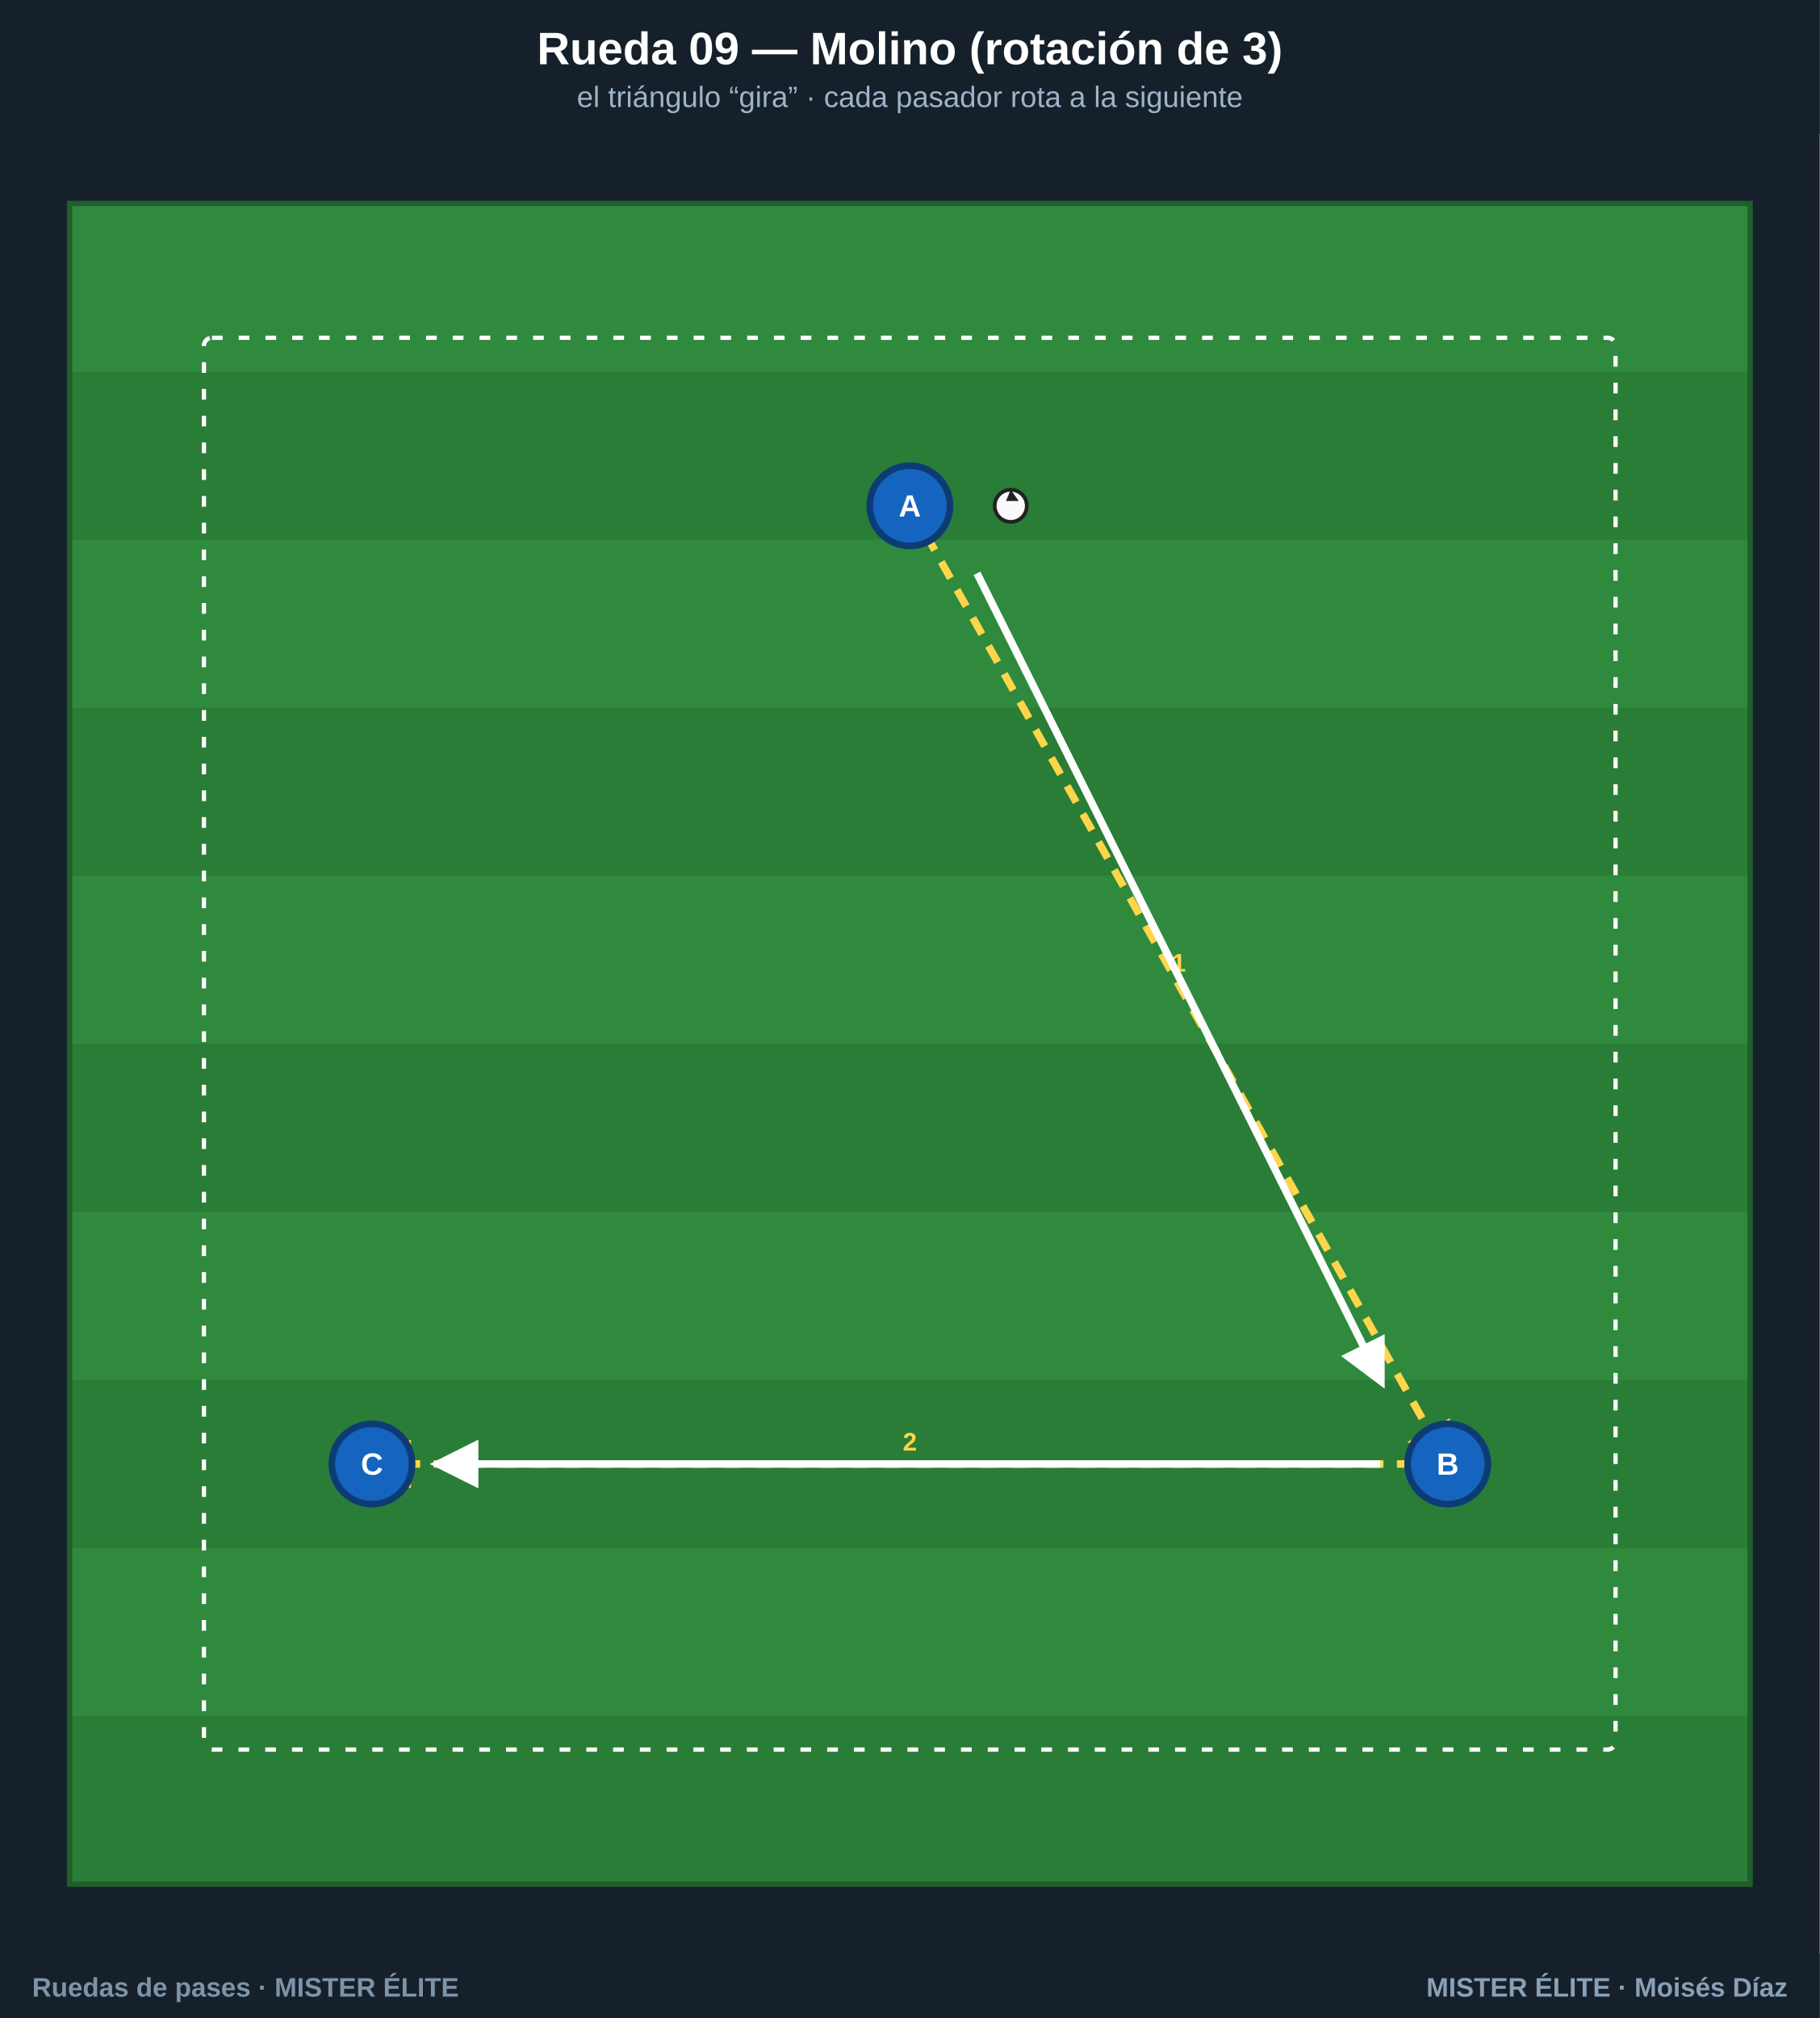
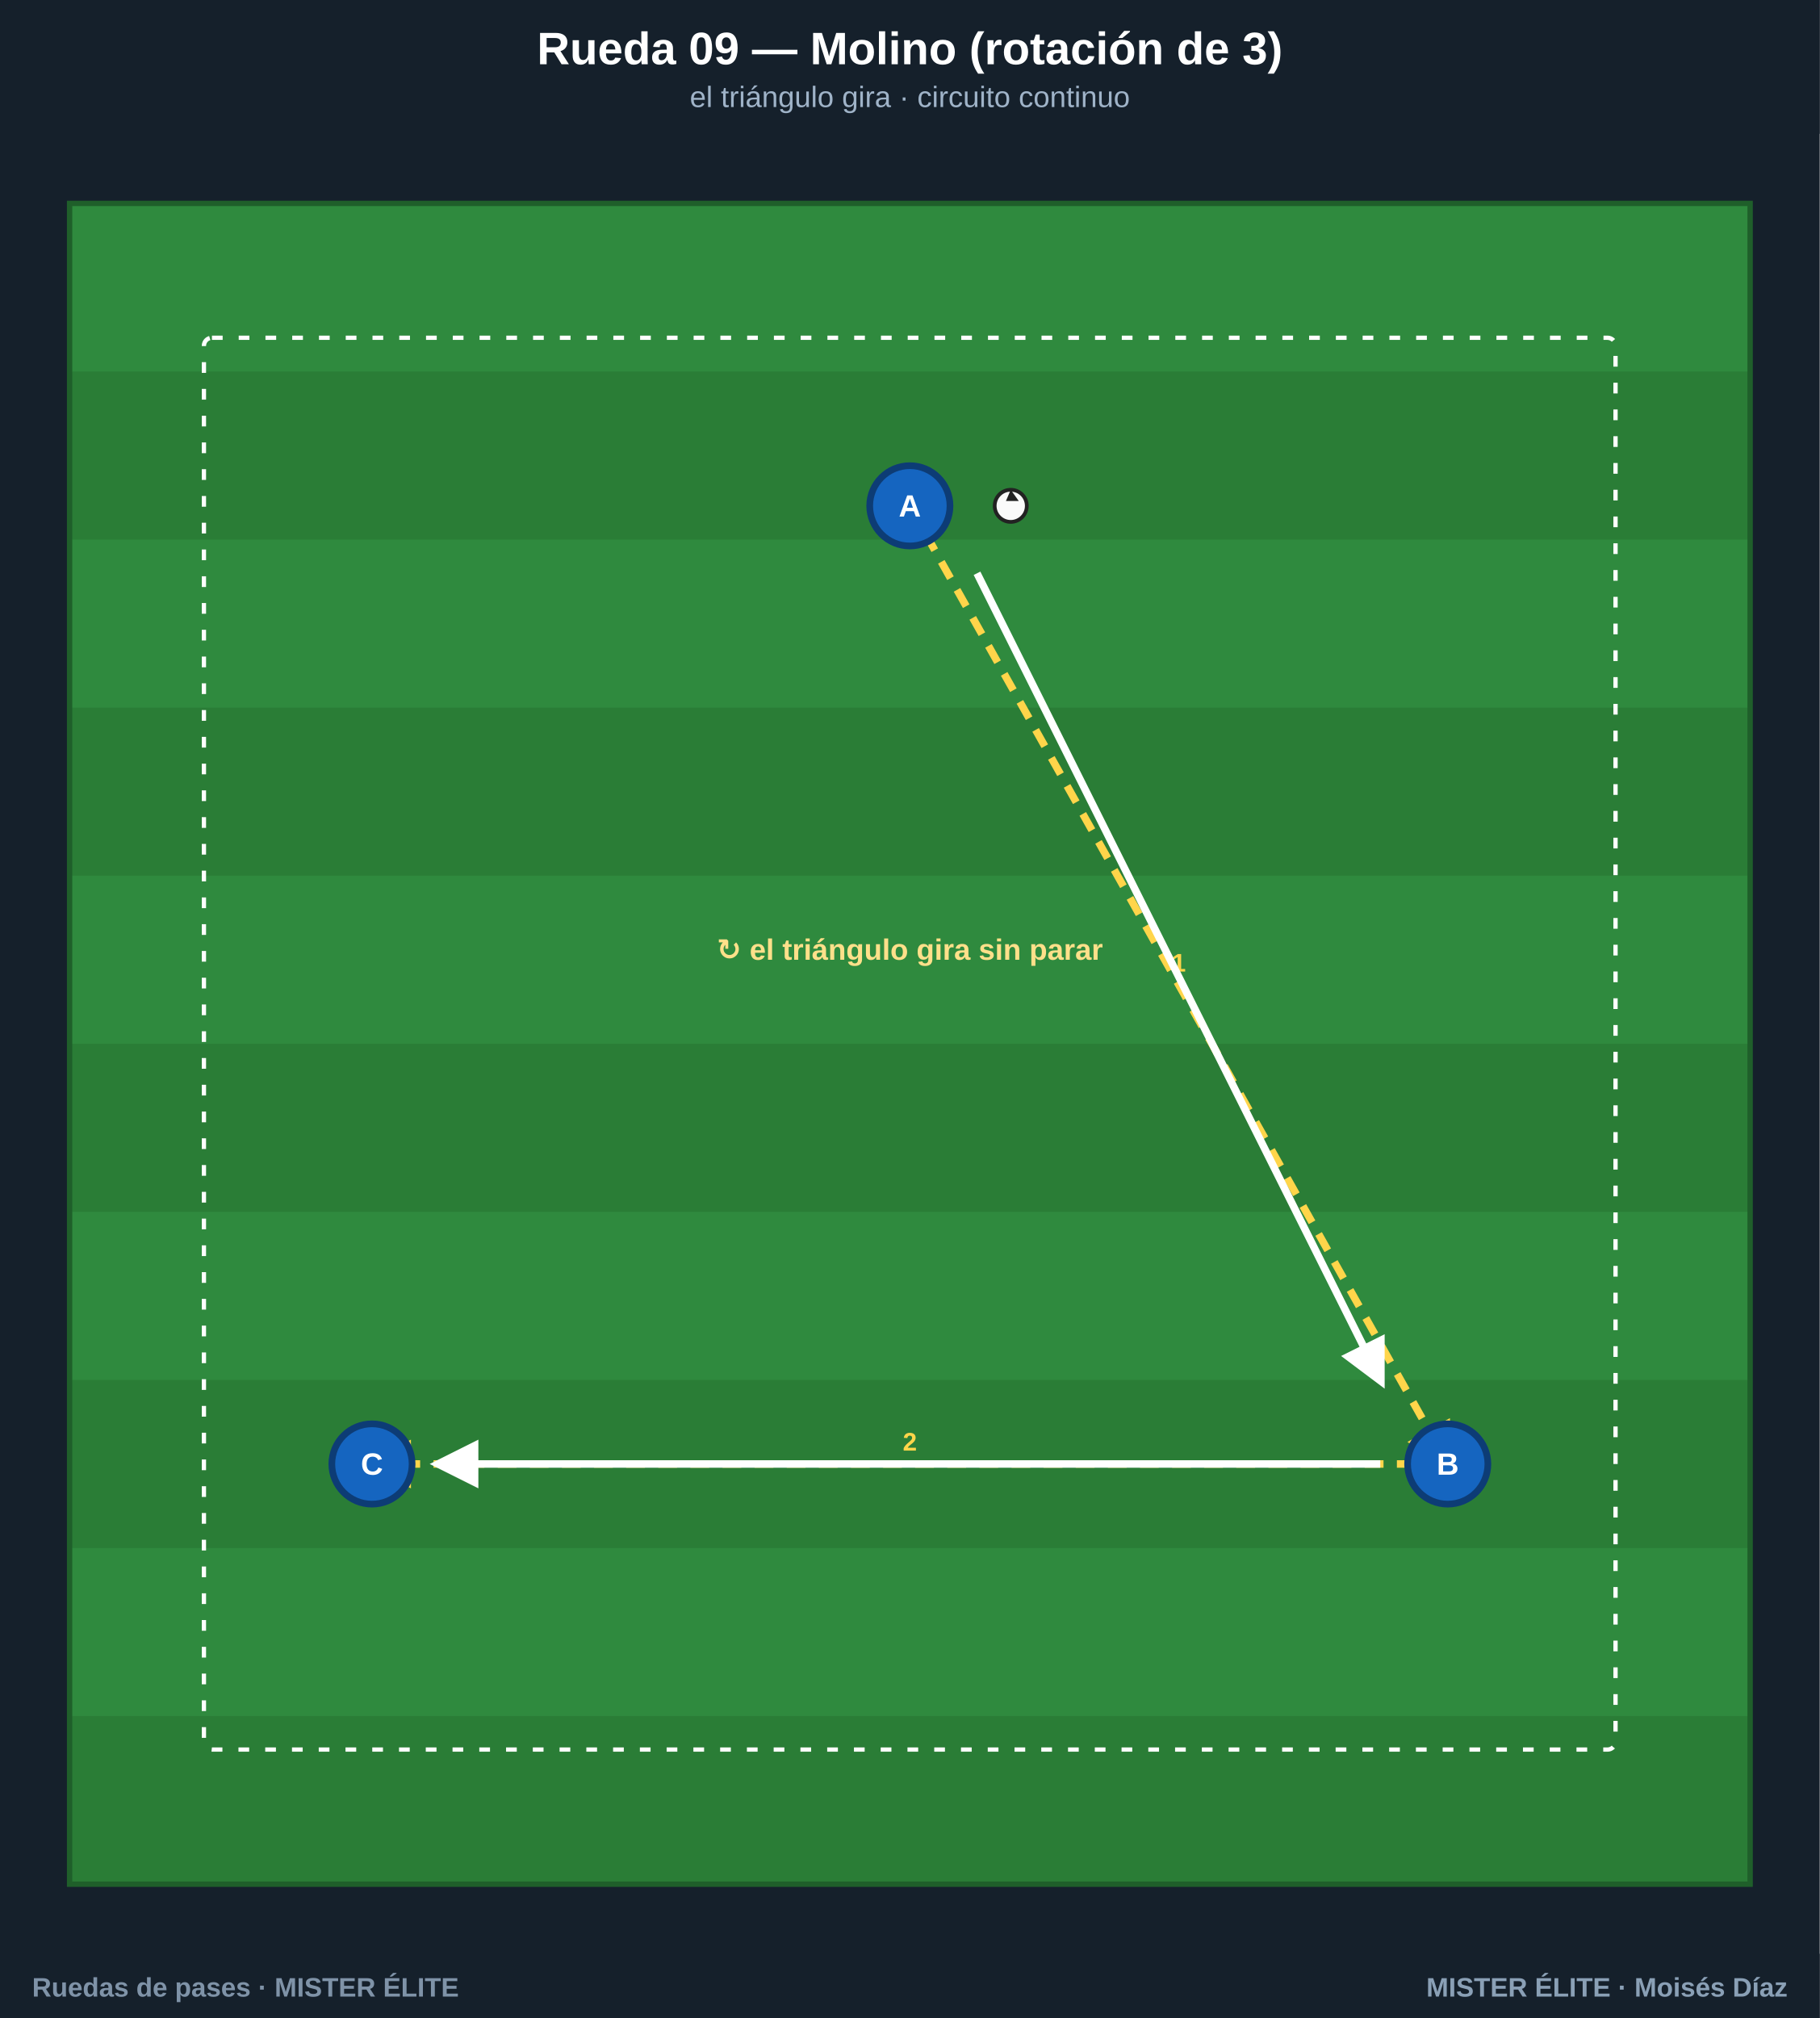
<svg xmlns="http://www.w3.org/2000/svg" viewBox="0 0 680 754" width="680" height="754" font-family="Segoe UI,Arial,sans-serif">
  <defs>
    <marker id="ah_pass" viewBox="0 0 10 10" refX="8" refY="5" markerWidth="6.5" markerHeight="6.5" orient="auto-start-reverse">
      <path d="M0,0 L10,5 L0,10 z" fill="#ffd54a" />
    </marker>
    <marker id="ah_run" viewBox="0 0 10 10" refX="8" refY="5" markerWidth="6.5" markerHeight="6.5" orient="auto-start-reverse">
      <path d="M0,0 L10,5 L0,10 z" fill="#ffffff" />
    </marker>
    <marker id="ah_drive" viewBox="0 0 10 10" refX="8" refY="5" markerWidth="6.5" markerHeight="6.5" orient="auto-start-reverse">
      <path d="M0,0 L10,5 L0,10 z" fill="#7ee0ff" />
    </marker>
    <marker id="ah_white" viewBox="0 0 10 10" refX="8" refY="5" markerWidth="6.5" markerHeight="6.5" orient="auto-start-reverse">
      <path d="M0,0 L10,5 L0,10 z" fill="#ffffff" />
+     </marker>
+     <marker id="ah_cycle" viewBox="0 0 10 10" refX="8" refY="5" markerWidth="6.5" markerHeight="6.5" orient="auto-start-reverse">
+       <path d="M0,0 L10,5 L0,10 z" fill="#ffe08a" />
    </marker>
  </defs>
  <rect x="0.0" y="0.0" width="680.0" height="754.0" fill="#15202b" />
  <rect x="26.0" y="76.0" width="628.0" height="63.3" fill="#2f8a3e" />
  <rect x="26.0" y="138.8" width="628.0" height="63.3" fill="#2a7d36" />
  <rect x="26.0" y="201.6" width="628.0" height="63.3" fill="#2f8a3e" />
  <rect x="26.0" y="264.4" width="628.0" height="63.3" fill="#2a7d36" />
  <rect x="26.0" y="327.2" width="628.0" height="63.3" fill="#2f8a3e" />
  <rect x="26.0" y="390.0" width="628.0" height="63.3" fill="#2a7d36" />
  <rect x="26.0" y="452.8" width="628.0" height="63.3" fill="#2f8a3e" />
  <rect x="26.0" y="515.6" width="628.0" height="63.3" fill="#2a7d36" />
  <rect x="26.0" y="578.4" width="628.0" height="63.3" fill="#2f8a3e" />
  <rect x="26.0" y="641.2" width="628.0" height="63.3" fill="#2a7d36" />
  <rect x="26.0" y="76.0" width="628.0" height="628.0" fill="none" stroke="#1f5f2a" stroke-width="2" />
  <rect x="0.0" y="0.0" width="680.0" height="50.0" fill="#15202b" />
  <text x="340.0" y="24.0" font-family="Segoe UI,Arial,sans-serif" font-size="17" font-weight="800" fill="#ffffff" text-anchor="middle">Rueda 09 — Molino (rotación de 3)</text>
-   <text x="340.0" y="40.0" font-family="Segoe UI,Arial,sans-serif" font-size="11" font-weight="500" fill="#9fb3c8" text-anchor="middle">el triángulo “gira” · cada pasador rota a la siguiente</text>
+   <text x="340.0" y="40.0" font-family="Segoe UI,Arial,sans-serif" font-size="11" font-weight="500" fill="#9fb3c8" text-anchor="middle">el triángulo gira · circuito continuo</text>
  <rect x="0.0" y="730.0" width="680.0" height="24.0" fill="#15202b" />
  <text x="668.0" y="746.0" font-family="Segoe UI,Arial,sans-serif" font-size="10" font-weight="700" fill="#8aa0b6" text-anchor="end">MISTER ÉLITE · Moisés Díaz</text>
  <text x="12.0" y="746.0" font-family="Segoe UI,Arial,sans-serif" font-size="10" font-weight="600" fill="#7f93a8" text-anchor="start">Ruedas de pases · MISTER ÉLITE</text>
  <rect x="76.2" y="126.2" width="527.5" height="527.5" rx="3" fill="none" stroke="#ffffff" stroke-width="1.6" stroke-dasharray="4 6" />
  <line x1="340.0" y1="189.0" x2="541.0" y2="547.0" stroke="#ffd54a" stroke-width="2.8" stroke-dasharray="7 5" marker-end="url(#ah_pass)" />
  <text x="440.5" y="363.0" font-family="Segoe UI,Arial,sans-serif" font-size="9.5" font-weight="700" fill="#ffd54a" text-anchor="middle">1</text>
  <line x1="365.1" y1="214.2" x2="515.8" y2="515.6" stroke="#ffffff" stroke-width="2.8" marker-end="url(#ah_run)" />
  <line x1="541.0" y1="547.0" x2="139.0" y2="547.0" stroke="#ffd54a" stroke-width="2.8" stroke-dasharray="7 5" marker-end="url(#ah_pass)" />
  <text x="340.0" y="542.0" font-family="Segoe UI,Arial,sans-serif" font-size="9.5" font-weight="700" fill="#ffd54a" text-anchor="middle">2</text>
  <line x1="515.8" y1="547.0" x2="164.2" y2="547.0" stroke="#ffffff" stroke-width="2.8" marker-end="url(#ah_run)" />
  <g>
    <circle cx="340.0" cy="189.0" r="15" fill="#1565c0" stroke="#0d3c75" stroke-width="2.5" />
    <text x="340.0" y="193.0" font-family="Segoe UI,Arial" font-size="11.5" font-weight="800" fill="#fff" text-anchor="middle">A</text>
  </g>
  <g>
    <circle cx="541.0" cy="547.0" r="15" fill="#1565c0" stroke="#0d3c75" stroke-width="2.5" />
    <text x="541.0" y="551.0" font-family="Segoe UI,Arial" font-size="11.5" font-weight="800" fill="#fff" text-anchor="middle">B</text>
  </g>
  <g>
    <circle cx="139.0" cy="547.0" r="15" fill="#1565c0" stroke="#0d3c75" stroke-width="2.5" />
    <text x="139.0" y="551.0" font-family="Segoe UI,Arial" font-size="11.5" font-weight="800" fill="#fff" text-anchor="middle">C</text>
  </g>
  <circle cx="377.7" cy="189.0" r="6.0" fill="#fafafa" stroke="#222" stroke-width="1.4" />
  <path d="M377.7,183.0 l3.0,4.2 l-4.8,0 z" fill="#222" />
+   <text x="340.0" y="358.6" font-family="Segoe UI,Arial,sans-serif" font-size="11" font-weight="600" fill="#ffe08a" text-anchor="middle">↻ el triángulo gira sin parar</text>
</svg>
